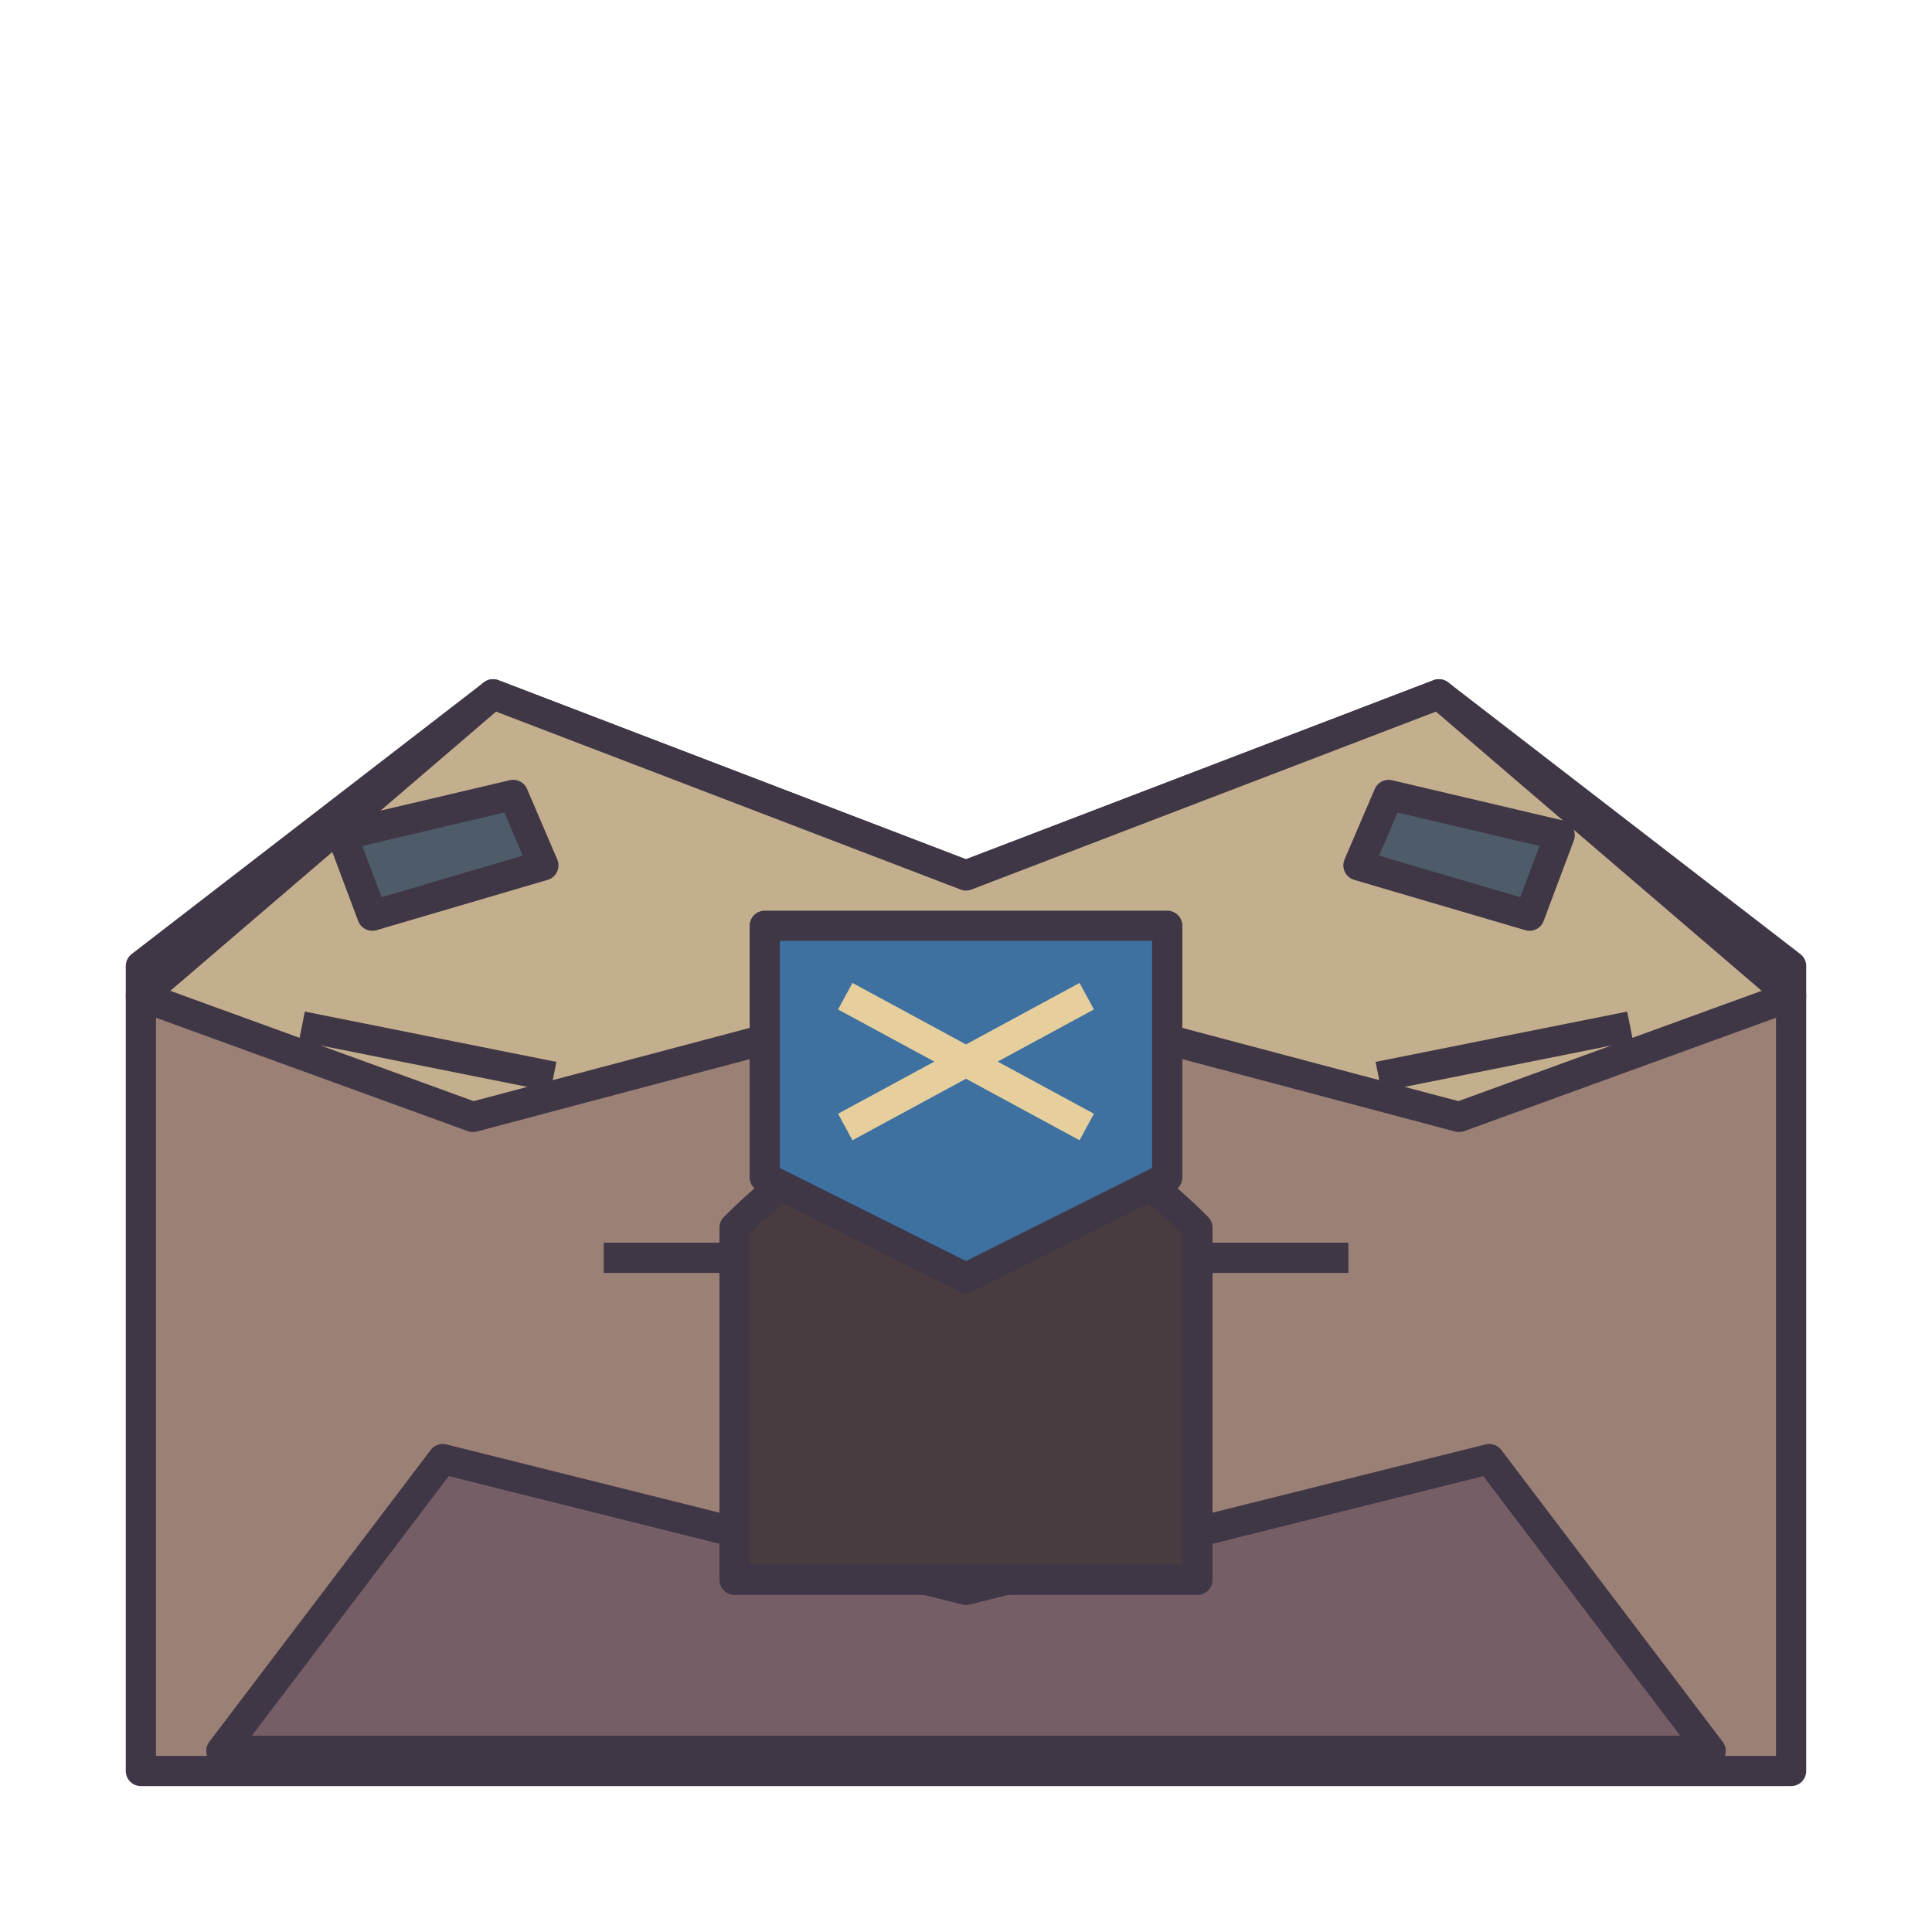
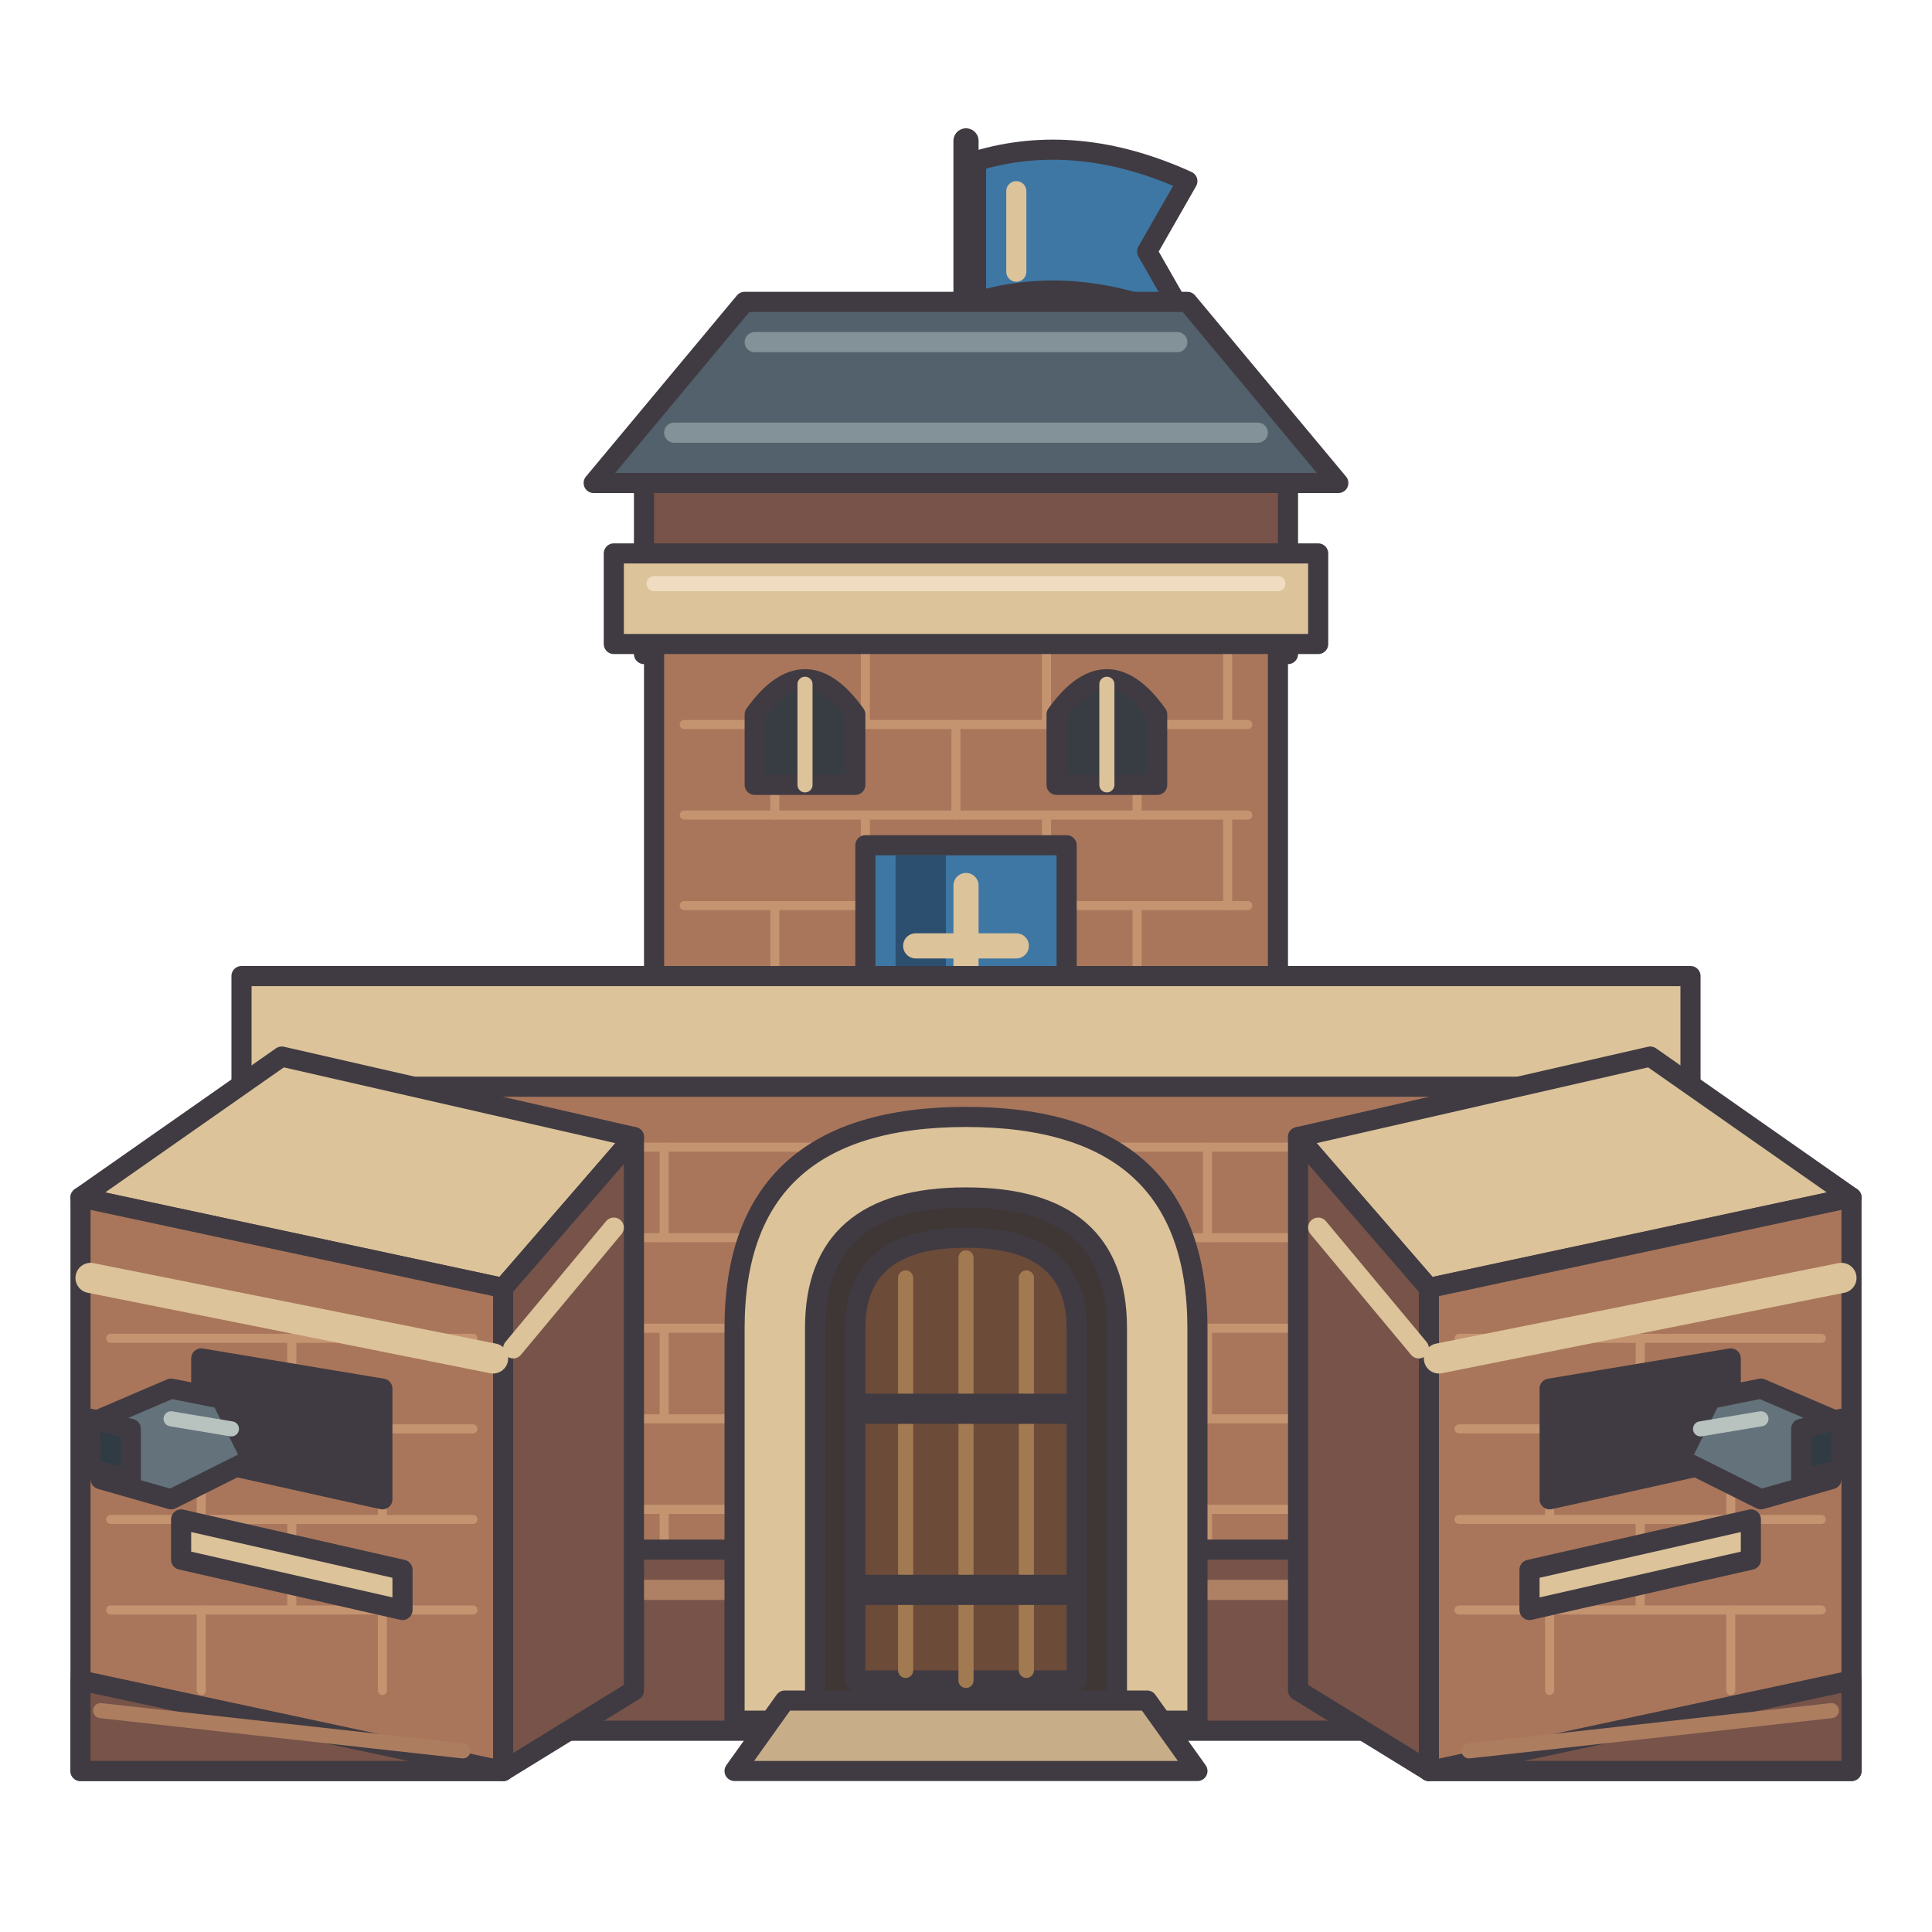
- <svg xmlns="http://www.w3.org/2000/svg" width="192" height="192">
-   <g stroke="#3f3646" stroke-width="3" stroke-linejoin="round">
-     <path d="M14 176V96l35-27 47 18 47-18 35 27v80Z" fill="#9b8076" />
-     <path d="M14 99l35-30 47 18 47-18 35 30-33 12-49-13-49 13Z" fill="#c3ae8d" />
-     <path d="M22 174l22-29 52 13 52-13 22 29Z" fill="#765e66" />
-     <path d="M73 157v-35q23-23 46 0v35Z" fill="#483c40" />
-     <path d="M76 92h40v25l-20 10-20-10Z" fill="#3e70a0" />
-     <path d="M84 99l24 13M84 112l24-13" stroke="#e6cf9d" />
-     <path d="M30 102l25 5M137 107l25-5M60 125h14M120 125h14" />
-     <path d="M34 83l17-4 3 7-17 5zM138 79l17 4-3 8-17-5Z" fill="#4e5b68" />
+ <svg xmlns="http://www.w3.org/2000/svg" width="192" height="192" viewBox="0 0 192 192">
+   <path d="M96 48V14" fill="none" stroke="#403b42" stroke-width="2.5" stroke-linejoin="round" stroke-linecap="round" />
+   <path d="M97 16q10-3 21 2l-4 7 4 7q-11-5-21-2z" fill="#3e77a3" stroke="#403b42" stroke-width="2" stroke-linejoin="round" stroke-linecap="round" />
+   <path d="M101 19v8" fill="none" stroke="#dcc39a" stroke-width="2" stroke-linejoin="round" stroke-linecap="round" />
+   <path d="M64 65V47h64v18z" fill="#775349" stroke="#403b42" stroke-width="2" stroke-linejoin="round" stroke-linecap="round" />
+   <path d="M59 48l15-18h44l15 18z" fill="#52616b" stroke="#403b42" stroke-width="2" stroke-linejoin="round" stroke-linecap="round" />
+   <path d="M75 34h42M67 43h58" fill="none" stroke="#839298" stroke-width="2" stroke-linejoin="round" stroke-linecap="round" />
+   <path d="M65 58h62v73H65z" fill="#a9765b" stroke="#403b42" stroke-width="2" stroke-linejoin="round" stroke-linecap="round" />
+   <path d="M68 63h56" fill="none" stroke="#c49471" stroke-width="0.9" stroke-linejoin="round" stroke-linecap="round" />
+   <path d="M86 63v9" fill="none" stroke="#c49471" stroke-width="0.9" stroke-linejoin="round" stroke-linecap="round" />
+   <path d="M104 63v9" fill="none" stroke="#c49471" stroke-width="0.9" stroke-linejoin="round" stroke-linecap="round" />
+   <path d="M122 63v9" fill="none" stroke="#c49471" stroke-width="0.9" stroke-linejoin="round" stroke-linecap="round" />
+   <path d="M68 72h56" fill="none" stroke="#c49471" stroke-width="0.9" stroke-linejoin="round" stroke-linecap="round" />
+   <path d="M77 72v9" fill="none" stroke="#c49471" stroke-width="0.9" stroke-linejoin="round" stroke-linecap="round" />
+   <path d="M95 72v9" fill="none" stroke="#c49471" stroke-width="0.9" stroke-linejoin="round" stroke-linecap="round" />
+   <path d="M113 72v9" fill="none" stroke="#c49471" stroke-width="0.9" stroke-linejoin="round" stroke-linecap="round" />
+   <path d="M68 81h56" fill="none" stroke="#c49471" stroke-width="0.9" stroke-linejoin="round" stroke-linecap="round" />
+   <path d="M86 81v9" fill="none" stroke="#c49471" stroke-width="0.9" stroke-linejoin="round" stroke-linecap="round" />
+   <path d="M104 81v9" fill="none" stroke="#c49471" stroke-width="0.9" stroke-linejoin="round" stroke-linecap="round" />
+   <path d="M122 81v9" fill="none" stroke="#c49471" stroke-width="0.9" stroke-linejoin="round" stroke-linecap="round" />
+   <path d="M68 90h56" fill="none" stroke="#c49471" stroke-width="0.9" stroke-linejoin="round" stroke-linecap="round" />
+   <path d="M77 90v9" fill="none" stroke="#c49471" stroke-width="0.9" stroke-linejoin="round" stroke-linecap="round" />
+   <path d="M95 90v9" fill="none" stroke="#c49471" stroke-width="0.9" stroke-linejoin="round" stroke-linecap="round" />
+   <path d="M113 90v9" fill="none" stroke="#c49471" stroke-width="0.9" stroke-linejoin="round" stroke-linecap="round" />
+   <path d="M68 99h56" fill="none" stroke="#c49471" stroke-width="0.9" stroke-linejoin="round" stroke-linecap="round" />
+   <path d="M86 99v9" fill="none" stroke="#c49471" stroke-width="0.9" stroke-linejoin="round" stroke-linecap="round" />
+   <path d="M104 99v9" fill="none" stroke="#c49471" stroke-width="0.9" stroke-linejoin="round" stroke-linecap="round" />
+   <path d="M122 99v9" fill="none" stroke="#c49471" stroke-width="0.9" stroke-linejoin="round" stroke-linecap="round" />
+   <path d="M68 108h56" fill="none" stroke="#c49471" stroke-width="0.9" stroke-linejoin="round" stroke-linecap="round" />
+   <path d="M77 108v9" fill="none" stroke="#c49471" stroke-width="0.9" stroke-linejoin="round" stroke-linecap="round" />
+   <path d="M95 108v9" fill="none" stroke="#c49471" stroke-width="0.9" stroke-linejoin="round" stroke-linecap="round" />
+   <path d="M113 108v9" fill="none" stroke="#c49471" stroke-width="0.9" stroke-linejoin="round" stroke-linecap="round" />
+   <path d="M68 117h56" fill="none" stroke="#c49471" stroke-width="0.9" stroke-linejoin="round" stroke-linecap="round" />
+   <path d="M86 117v2" fill="none" stroke="#c49471" stroke-width="0.9" stroke-linejoin="round" stroke-linecap="round" />
+   <path d="M104 117v2" fill="none" stroke="#c49471" stroke-width="0.9" stroke-linejoin="round" stroke-linecap="round" />
+   <path d="M122 117v2" fill="none" stroke="#c49471" stroke-width="0.9" stroke-linejoin="round" stroke-linecap="round" />
+   <path d="M61 55h70v9H61z" fill="#dcc39a" stroke="#403b42" stroke-width="2" stroke-linejoin="round" stroke-linecap="round" />
+   <path d="M65 58h62" fill="none" stroke="#f0dcc0" stroke-width="1.5" stroke-linejoin="round" stroke-linecap="round" />
+   <path d="M75 78v-7q5-7 10 0v7z" fill="#373d42" stroke="#403b42" stroke-width="2" stroke-linejoin="round" stroke-linecap="round" />
+   <path d="M80 68v10" fill="none" stroke="#dcc39a" stroke-width="1.5" stroke-linejoin="round" stroke-linecap="round" />
+   <path d="M105 78v-7q5-7 10 0v7z" fill="#373d42" stroke="#403b42" stroke-width="2" stroke-linejoin="round" stroke-linecap="round" />
+   <path d="M110 68v10" fill="none" stroke="#dcc39a" stroke-width="1.5" stroke-linejoin="round" stroke-linecap="round" />
+   <path d="M86 84h20v22l-10 7-10-7z" fill="#3e77a3" stroke="#403b42" stroke-width="2" stroke-linejoin="round" stroke-linecap="round" />
+   <path d="M89 85h5v17h-5z" fill="#2c4f70" stroke="none" stroke-width="2" stroke-linejoin="round" stroke-linecap="round" />
+   <path d="M96 88v14M91 94h10" fill="none" stroke="#dcc39a" stroke-width="2.5" stroke-linejoin="round" stroke-linecap="round" />
+   <path d="M24 112V97h144v15z" fill="#dcc39a" stroke="#403b42" stroke-width="2" stroke-linejoin="round" stroke-linecap="round" />
+   <path d="M28 108h136v57H28z" fill="#a9765b" stroke="#403b42" stroke-width="2" stroke-linejoin="round" stroke-linecap="round" />
+   <path d="M30 114h132" fill="none" stroke="#c49471" stroke-width="0.9" stroke-linejoin="round" stroke-linecap="round" />
+   <path d="M48 114v9" fill="none" stroke="#c49471" stroke-width="0.9" stroke-linejoin="round" stroke-linecap="round" />
+   <path d="M66 114v9" fill="none" stroke="#c49471" stroke-width="0.9" stroke-linejoin="round" stroke-linecap="round" />
+   <path d="M84 114v9" fill="none" stroke="#c49471" stroke-width="0.9" stroke-linejoin="round" stroke-linecap="round" />
+   <path d="M102 114v9" fill="none" stroke="#c49471" stroke-width="0.9" stroke-linejoin="round" stroke-linecap="round" />
+   <path d="M120 114v9" fill="none" stroke="#c49471" stroke-width="0.9" stroke-linejoin="round" stroke-linecap="round" />
+   <path d="M138 114v9" fill="none" stroke="#c49471" stroke-width="0.9" stroke-linejoin="round" stroke-linecap="round" />
+   <path d="M156 114v9" fill="none" stroke="#c49471" stroke-width="0.9" stroke-linejoin="round" stroke-linecap="round" />
+   <path d="M30 123h132" fill="none" stroke="#c49471" stroke-width="0.9" stroke-linejoin="round" stroke-linecap="round" />
+   <path d="M39 123v9" fill="none" stroke="#c49471" stroke-width="0.9" stroke-linejoin="round" stroke-linecap="round" />
+   <path d="M57 123v9" fill="none" stroke="#c49471" stroke-width="0.9" stroke-linejoin="round" stroke-linecap="round" />
+   <path d="M75 123v9" fill="none" stroke="#c49471" stroke-width="0.9" stroke-linejoin="round" stroke-linecap="round" />
+   <path d="M93 123v9" fill="none" stroke="#c49471" stroke-width="0.9" stroke-linejoin="round" stroke-linecap="round" />
+   <path d="M111 123v9" fill="none" stroke="#c49471" stroke-width="0.9" stroke-linejoin="round" stroke-linecap="round" />
+   <path d="M129 123v9" fill="none" stroke="#c49471" stroke-width="0.9" stroke-linejoin="round" stroke-linecap="round" />
+   <path d="M147 123v9" fill="none" stroke="#c49471" stroke-width="0.9" stroke-linejoin="round" stroke-linecap="round" />
+   <path d="M30 132h132" fill="none" stroke="#c49471" stroke-width="0.9" stroke-linejoin="round" stroke-linecap="round" />
+   <path d="M48 132v9" fill="none" stroke="#c49471" stroke-width="0.9" stroke-linejoin="round" stroke-linecap="round" />
+   <path d="M66 132v9" fill="none" stroke="#c49471" stroke-width="0.9" stroke-linejoin="round" stroke-linecap="round" />
+   <path d="M84 132v9" fill="none" stroke="#c49471" stroke-width="0.9" stroke-linejoin="round" stroke-linecap="round" />
+   <path d="M102 132v9" fill="none" stroke="#c49471" stroke-width="0.9" stroke-linejoin="round" stroke-linecap="round" />
+   <path d="M120 132v9" fill="none" stroke="#c49471" stroke-width="0.9" stroke-linejoin="round" stroke-linecap="round" />
+   <path d="M138 132v9" fill="none" stroke="#c49471" stroke-width="0.9" stroke-linejoin="round" stroke-linecap="round" />
+   <path d="M156 132v9" fill="none" stroke="#c49471" stroke-width="0.9" stroke-linejoin="round" stroke-linecap="round" />
+   <path d="M30 141h132" fill="none" stroke="#c49471" stroke-width="0.9" stroke-linejoin="round" stroke-linecap="round" />
+   <path d="M39 141v9" fill="none" stroke="#c49471" stroke-width="0.9" stroke-linejoin="round" stroke-linecap="round" />
+   <path d="M57 141v9" fill="none" stroke="#c49471" stroke-width="0.9" stroke-linejoin="round" stroke-linecap="round" />
+   <path d="M75 141v9" fill="none" stroke="#c49471" stroke-width="0.9" stroke-linejoin="round" stroke-linecap="round" />
+   <path d="M93 141v9" fill="none" stroke="#c49471" stroke-width="0.9" stroke-linejoin="round" stroke-linecap="round" />
+   <path d="M111 141v9" fill="none" stroke="#c49471" stroke-width="0.9" stroke-linejoin="round" stroke-linecap="round" />
+   <path d="M129 141v9" fill="none" stroke="#c49471" stroke-width="0.9" stroke-linejoin="round" stroke-linecap="round" />
+   <path d="M147 141v9" fill="none" stroke="#c49471" stroke-width="0.9" stroke-linejoin="round" stroke-linecap="round" />
+   <path d="M30 150h132" fill="none" stroke="#c49471" stroke-width="0.9" stroke-linejoin="round" stroke-linecap="round" />
+   <path d="M48 150v7" fill="none" stroke="#c49471" stroke-width="0.9" stroke-linejoin="round" stroke-linecap="round" />
+   <path d="M66 150v7" fill="none" stroke="#c49471" stroke-width="0.9" stroke-linejoin="round" stroke-linecap="round" />
+   <path d="M84 150v7" fill="none" stroke="#c49471" stroke-width="0.9" stroke-linejoin="round" stroke-linecap="round" />
+   <path d="M102 150v7" fill="none" stroke="#c49471" stroke-width="0.9" stroke-linejoin="round" stroke-linecap="round" />
+   <path d="M120 150v7" fill="none" stroke="#c49471" stroke-width="0.9" stroke-linejoin="round" stroke-linecap="round" />
+   <path d="M138 150v7" fill="none" stroke="#c49471" stroke-width="0.9" stroke-linejoin="round" stroke-linecap="round" />
+   <path d="M156 150v7" fill="none" stroke="#c49471" stroke-width="0.9" stroke-linejoin="round" stroke-linecap="round" />
+   <path d="M28 154h136v18H28z" fill="#775349" stroke="#403b42" stroke-width="2" stroke-linejoin="round" stroke-linecap="round" />
+   <path d="M30 158h132" fill="none" stroke="#ae8064" stroke-width="2" stroke-linejoin="round" stroke-linecap="round" />
+   <path d="M73 171v-39q0-21 23-21t23 21v39z" fill="#dcc39a" stroke="#403b42" stroke-width="2" stroke-linejoin="round" stroke-linecap="round" />
+   <path d="M81 171v-39q0-13 15-13t15 13v39z" fill="#3e3735" stroke="#403b42" stroke-width="2" stroke-linejoin="round" stroke-linecap="round" />
+   <path d="M85 167v-35q0-9 11-9t11 9v35z" fill="#6d4b39" stroke="#403b42" stroke-width="2" stroke-linejoin="round" stroke-linecap="round" />
+   <path d="M96 125v42M90 127v39M102 127v39" fill="none" stroke="#a27a52" stroke-width="1.5" stroke-linejoin="round" stroke-linecap="round" />
+   <path d="M86 140h20M86 158h20" fill="none" stroke="#403b42" stroke-width="3" stroke-linejoin="round" stroke-linecap="round" />
+   <path d="M78 169h36l5 7H73z" fill="#c7ae89" stroke="#403b42" stroke-width="2" stroke-linejoin="round" stroke-linecap="round" />
+   <g>
+     <path d="M8 119l20-14 35 8-13 15z" fill="#dcc39a" stroke="#403b42" stroke-width="2" stroke-linejoin="round" stroke-linecap="round" />
+     <path d="M8 119l42 9v48H8z" fill="#a9765b" stroke="#403b42" stroke-width="2" stroke-linejoin="round" stroke-linecap="round" />
+     <path d="M50 128l13-15v55l-13 8z" fill="#775349" stroke="#403b42" stroke-width="2" stroke-linejoin="round" stroke-linecap="round" />
+     <path d="M11 133h36" fill="none" stroke="#c49471" stroke-width="0.9" stroke-linejoin="round" stroke-linecap="round" />
+     <path d="M29 133v9" fill="none" stroke="#c49471" stroke-width="0.9" stroke-linejoin="round" stroke-linecap="round" />
+     <path d="M11 142h36" fill="none" stroke="#c49471" stroke-width="0.9" stroke-linejoin="round" stroke-linecap="round" />
+     <path d="M20 142v9" fill="none" stroke="#c49471" stroke-width="0.9" stroke-linejoin="round" stroke-linecap="round" />
+     <path d="M38 142v9" fill="none" stroke="#c49471" stroke-width="0.9" stroke-linejoin="round" stroke-linecap="round" />
+     <path d="M11 151h36" fill="none" stroke="#c49471" stroke-width="0.9" stroke-linejoin="round" stroke-linecap="round" />
+     <path d="M29 151v9" fill="none" stroke="#c49471" stroke-width="0.9" stroke-linejoin="round" stroke-linecap="round" />
+     <path d="M11 160h36" fill="none" stroke="#c49471" stroke-width="0.9" stroke-linejoin="round" stroke-linecap="round" />
+     <path d="M20 160v8" fill="none" stroke="#c49471" stroke-width="0.9" stroke-linejoin="round" stroke-linecap="round" />
+     <path d="M38 160v8" fill="none" stroke="#c49471" stroke-width="0.9" stroke-linejoin="round" stroke-linecap="round" />
+     <path d="M9 127l40 8" fill="none" stroke="#dcc39a" stroke-width="3" stroke-linejoin="round" stroke-linecap="round" />
+     <path d="M51 134l10-12" fill="none" stroke="#dcc39a" stroke-width="2" stroke-linejoin="round" stroke-linecap="round" />
+     <path d="M20 145v-10l18 3v11z" fill="#403b42" stroke="#403b42" stroke-width="2" stroke-linejoin="round" stroke-linecap="round" />
+     <path d="M22 139l-5-1-7 3v6l7 2 8-4z" fill="#63727b" stroke="#403b42" stroke-width="2" stroke-linejoin="round" stroke-linecap="round" />
+     <path d="M9 141l4 1v5l-4-1z" fill="#303b43" stroke="#403b42" stroke-width="2" stroke-linejoin="round" stroke-linecap="round" />
+     <path d="M17 141l6 1" fill="none" stroke="#b8c2bf" stroke-width="1.5" stroke-linejoin="round" stroke-linecap="round" />
+     <path d="M18 151l22 5v4l-22-5z" fill="#dcc39a" stroke="#403b42" stroke-width="2" stroke-linejoin="round" stroke-linecap="round" />
+     <path d="M8 167l42 9H8z" fill="#775349" stroke="#403b42" stroke-width="2" stroke-linejoin="round" stroke-linecap="round" />
+     <path d="M10 170l36 4" fill="none" stroke="#ad7d60" stroke-width="1.5" stroke-linejoin="round" stroke-linecap="round" />
+   </g>
+   <g transform="translate(192 0) scale(-1 1)">
+     <path d="M8 119l20-14 35 8-13 15z" fill="#dcc39a" stroke="#403b42" stroke-width="2" stroke-linejoin="round" stroke-linecap="round" />
+     <path d="M8 119l42 9v48H8z" fill="#a9765b" stroke="#403b42" stroke-width="2" stroke-linejoin="round" stroke-linecap="round" />
+     <path d="M50 128l13-15v55l-13 8z" fill="#775349" stroke="#403b42" stroke-width="2" stroke-linejoin="round" stroke-linecap="round" />
+     <path d="M11 133h36" fill="none" stroke="#c49471" stroke-width="0.9" stroke-linejoin="round" stroke-linecap="round" />
+     <path d="M29 133v9" fill="none" stroke="#c49471" stroke-width="0.9" stroke-linejoin="round" stroke-linecap="round" />
+     <path d="M11 142h36" fill="none" stroke="#c49471" stroke-width="0.9" stroke-linejoin="round" stroke-linecap="round" />
+     <path d="M20 142v9" fill="none" stroke="#c49471" stroke-width="0.9" stroke-linejoin="round" stroke-linecap="round" />
+     <path d="M38 142v9" fill="none" stroke="#c49471" stroke-width="0.9" stroke-linejoin="round" stroke-linecap="round" />
+     <path d="M11 151h36" fill="none" stroke="#c49471" stroke-width="0.9" stroke-linejoin="round" stroke-linecap="round" />
+     <path d="M29 151v9" fill="none" stroke="#c49471" stroke-width="0.9" stroke-linejoin="round" stroke-linecap="round" />
+     <path d="M11 160h36" fill="none" stroke="#c49471" stroke-width="0.9" stroke-linejoin="round" stroke-linecap="round" />
+     <path d="M20 160v8" fill="none" stroke="#c49471" stroke-width="0.9" stroke-linejoin="round" stroke-linecap="round" />
+     <path d="M38 160v8" fill="none" stroke="#c49471" stroke-width="0.9" stroke-linejoin="round" stroke-linecap="round" />
+     <path d="M9 127l40 8" fill="none" stroke="#dcc39a" stroke-width="3" stroke-linejoin="round" stroke-linecap="round" />
+     <path d="M51 134l10-12" fill="none" stroke="#dcc39a" stroke-width="2" stroke-linejoin="round" stroke-linecap="round" />
+     <path d="M20 145v-10l18 3v11z" fill="#403b42" stroke="#403b42" stroke-width="2" stroke-linejoin="round" stroke-linecap="round" />
+     <path d="M22 139l-5-1-7 3v6l7 2 8-4z" fill="#63727b" stroke="#403b42" stroke-width="2" stroke-linejoin="round" stroke-linecap="round" />
+     <path d="M9 141l4 1v5l-4-1z" fill="#303b43" stroke="#403b42" stroke-width="2" stroke-linejoin="round" stroke-linecap="round" />
+     <path d="M17 141l6 1" fill="none" stroke="#b8c2bf" stroke-width="1.5" stroke-linejoin="round" stroke-linecap="round" />
+     <path d="M18 151l22 5v4l-22-5z" fill="#dcc39a" stroke="#403b42" stroke-width="2" stroke-linejoin="round" stroke-linecap="round" />
+     <path d="M8 167l42 9H8z" fill="#775349" stroke="#403b42" stroke-width="2" stroke-linejoin="round" stroke-linecap="round" />
+     <path d="M10 170l36 4" fill="none" stroke="#ad7d60" stroke-width="1.5" stroke-linejoin="round" stroke-linecap="round" />
  </g>
</svg>
